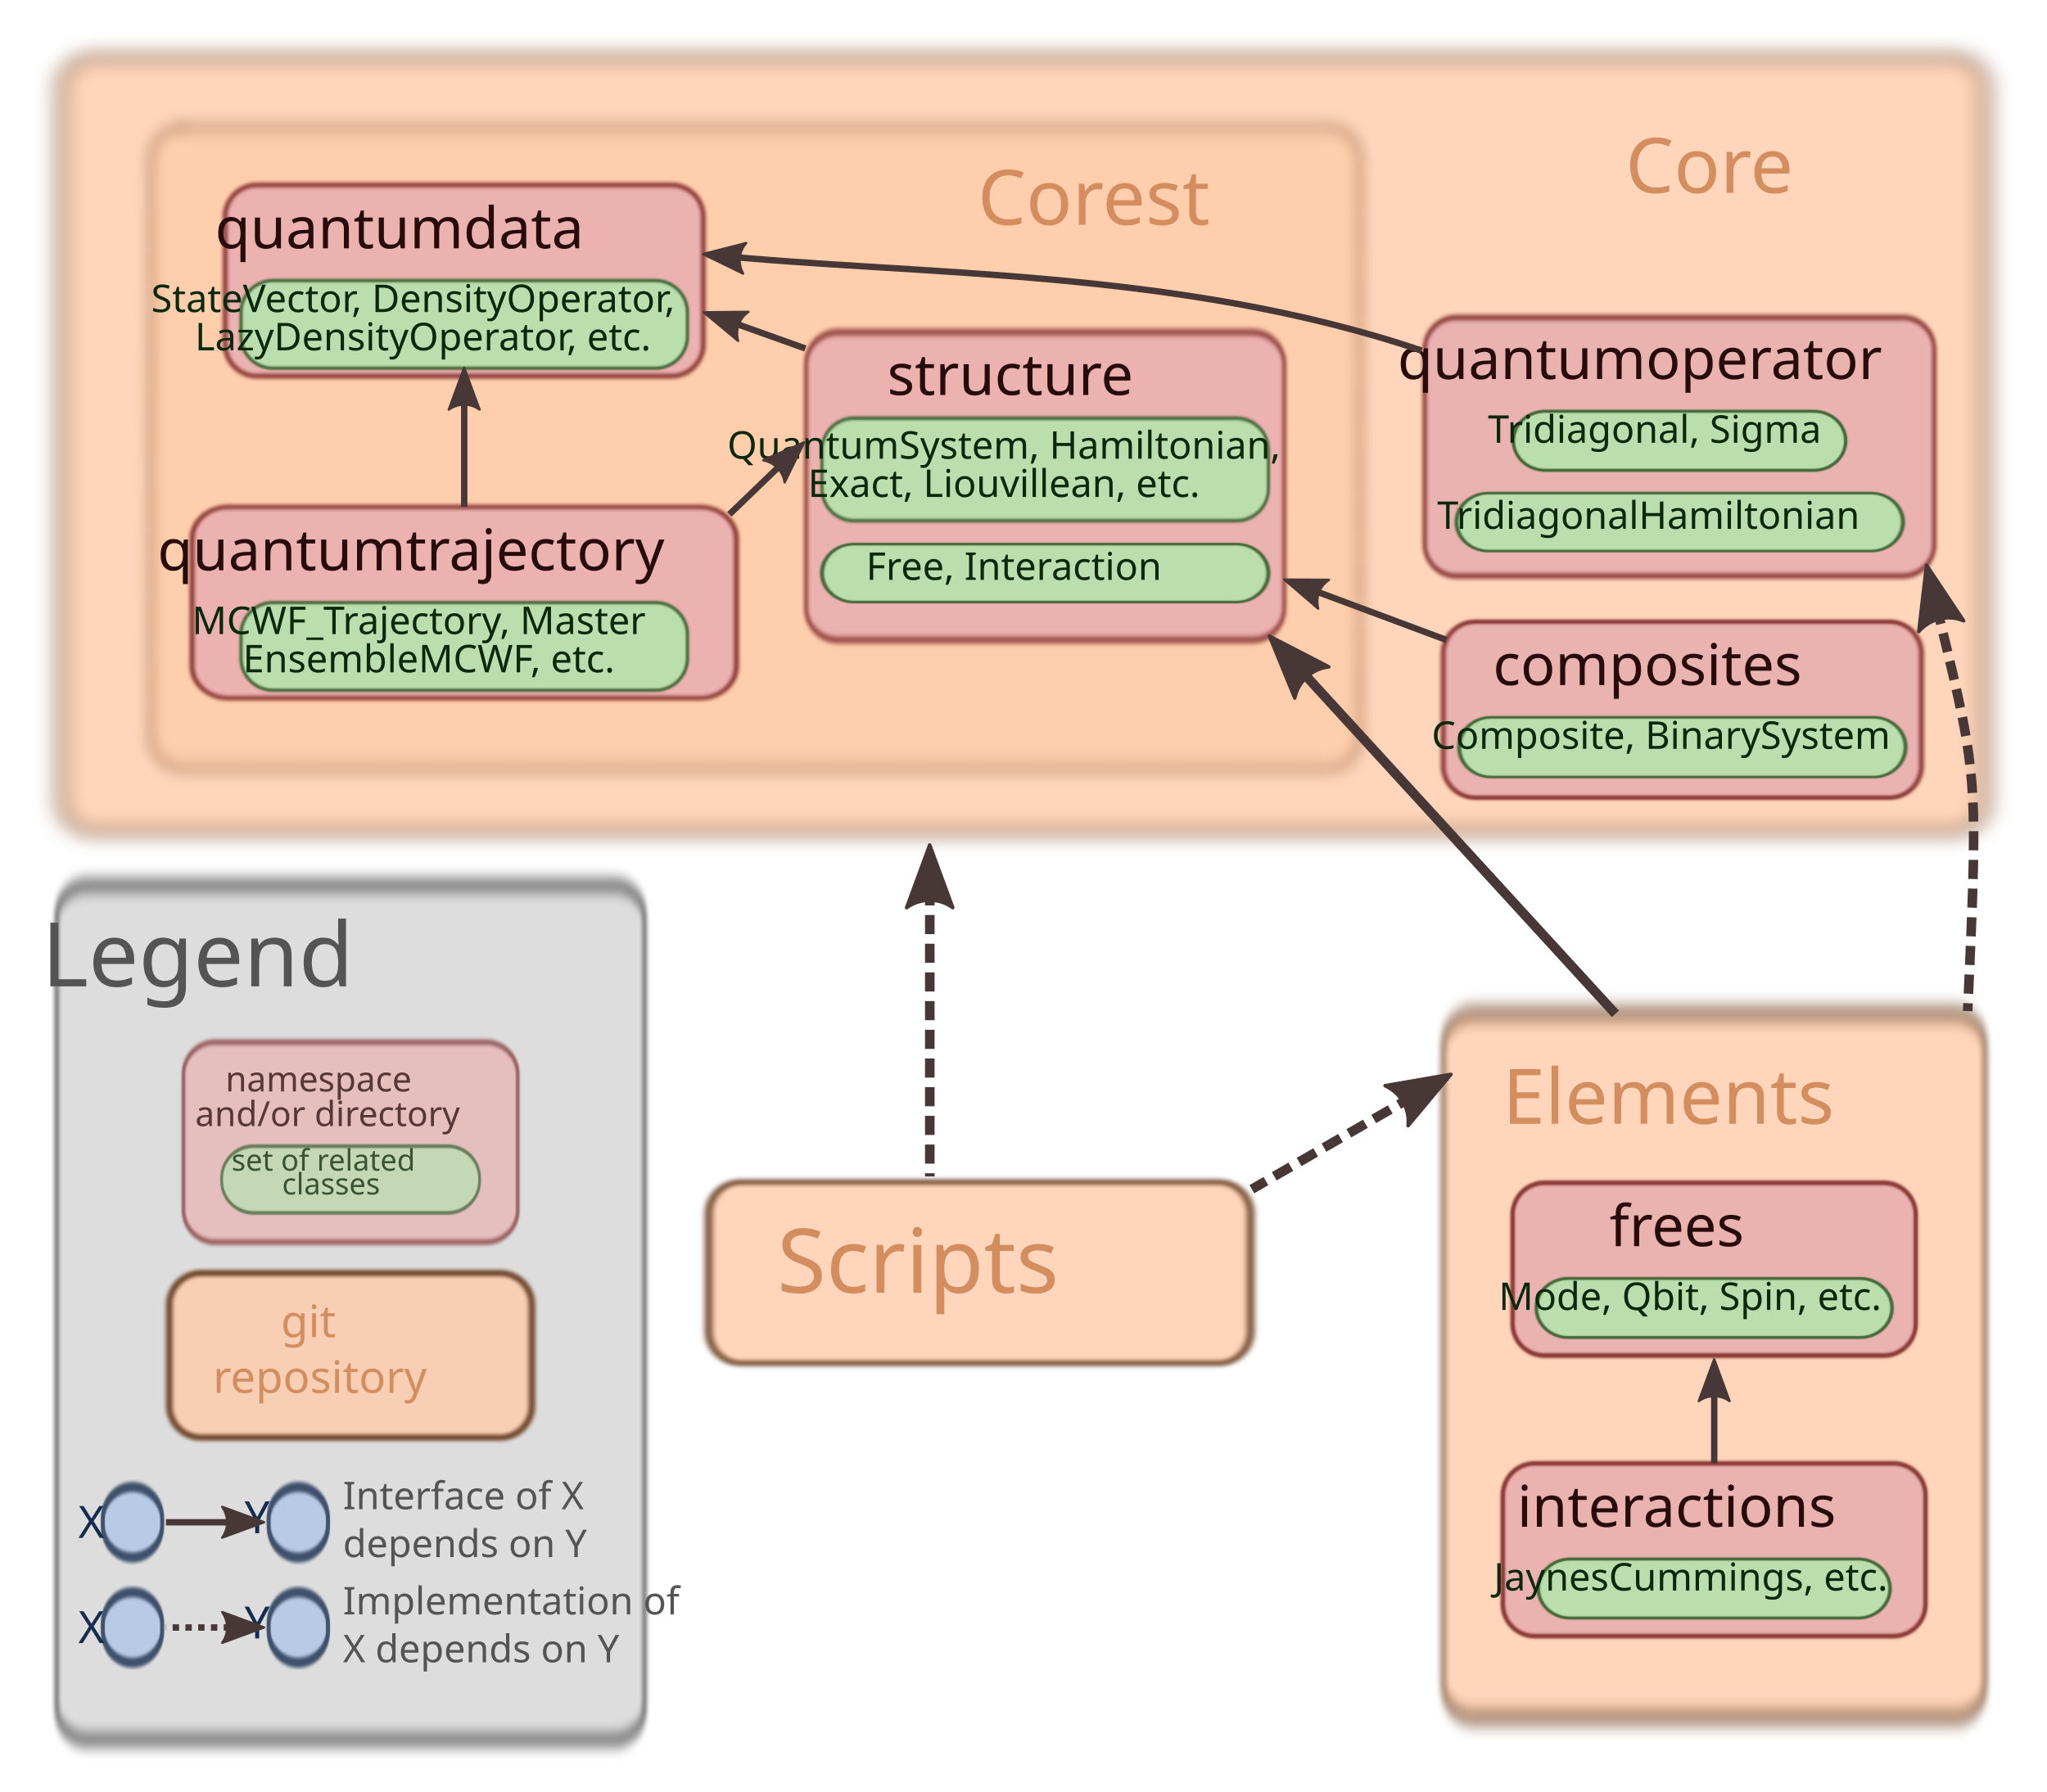
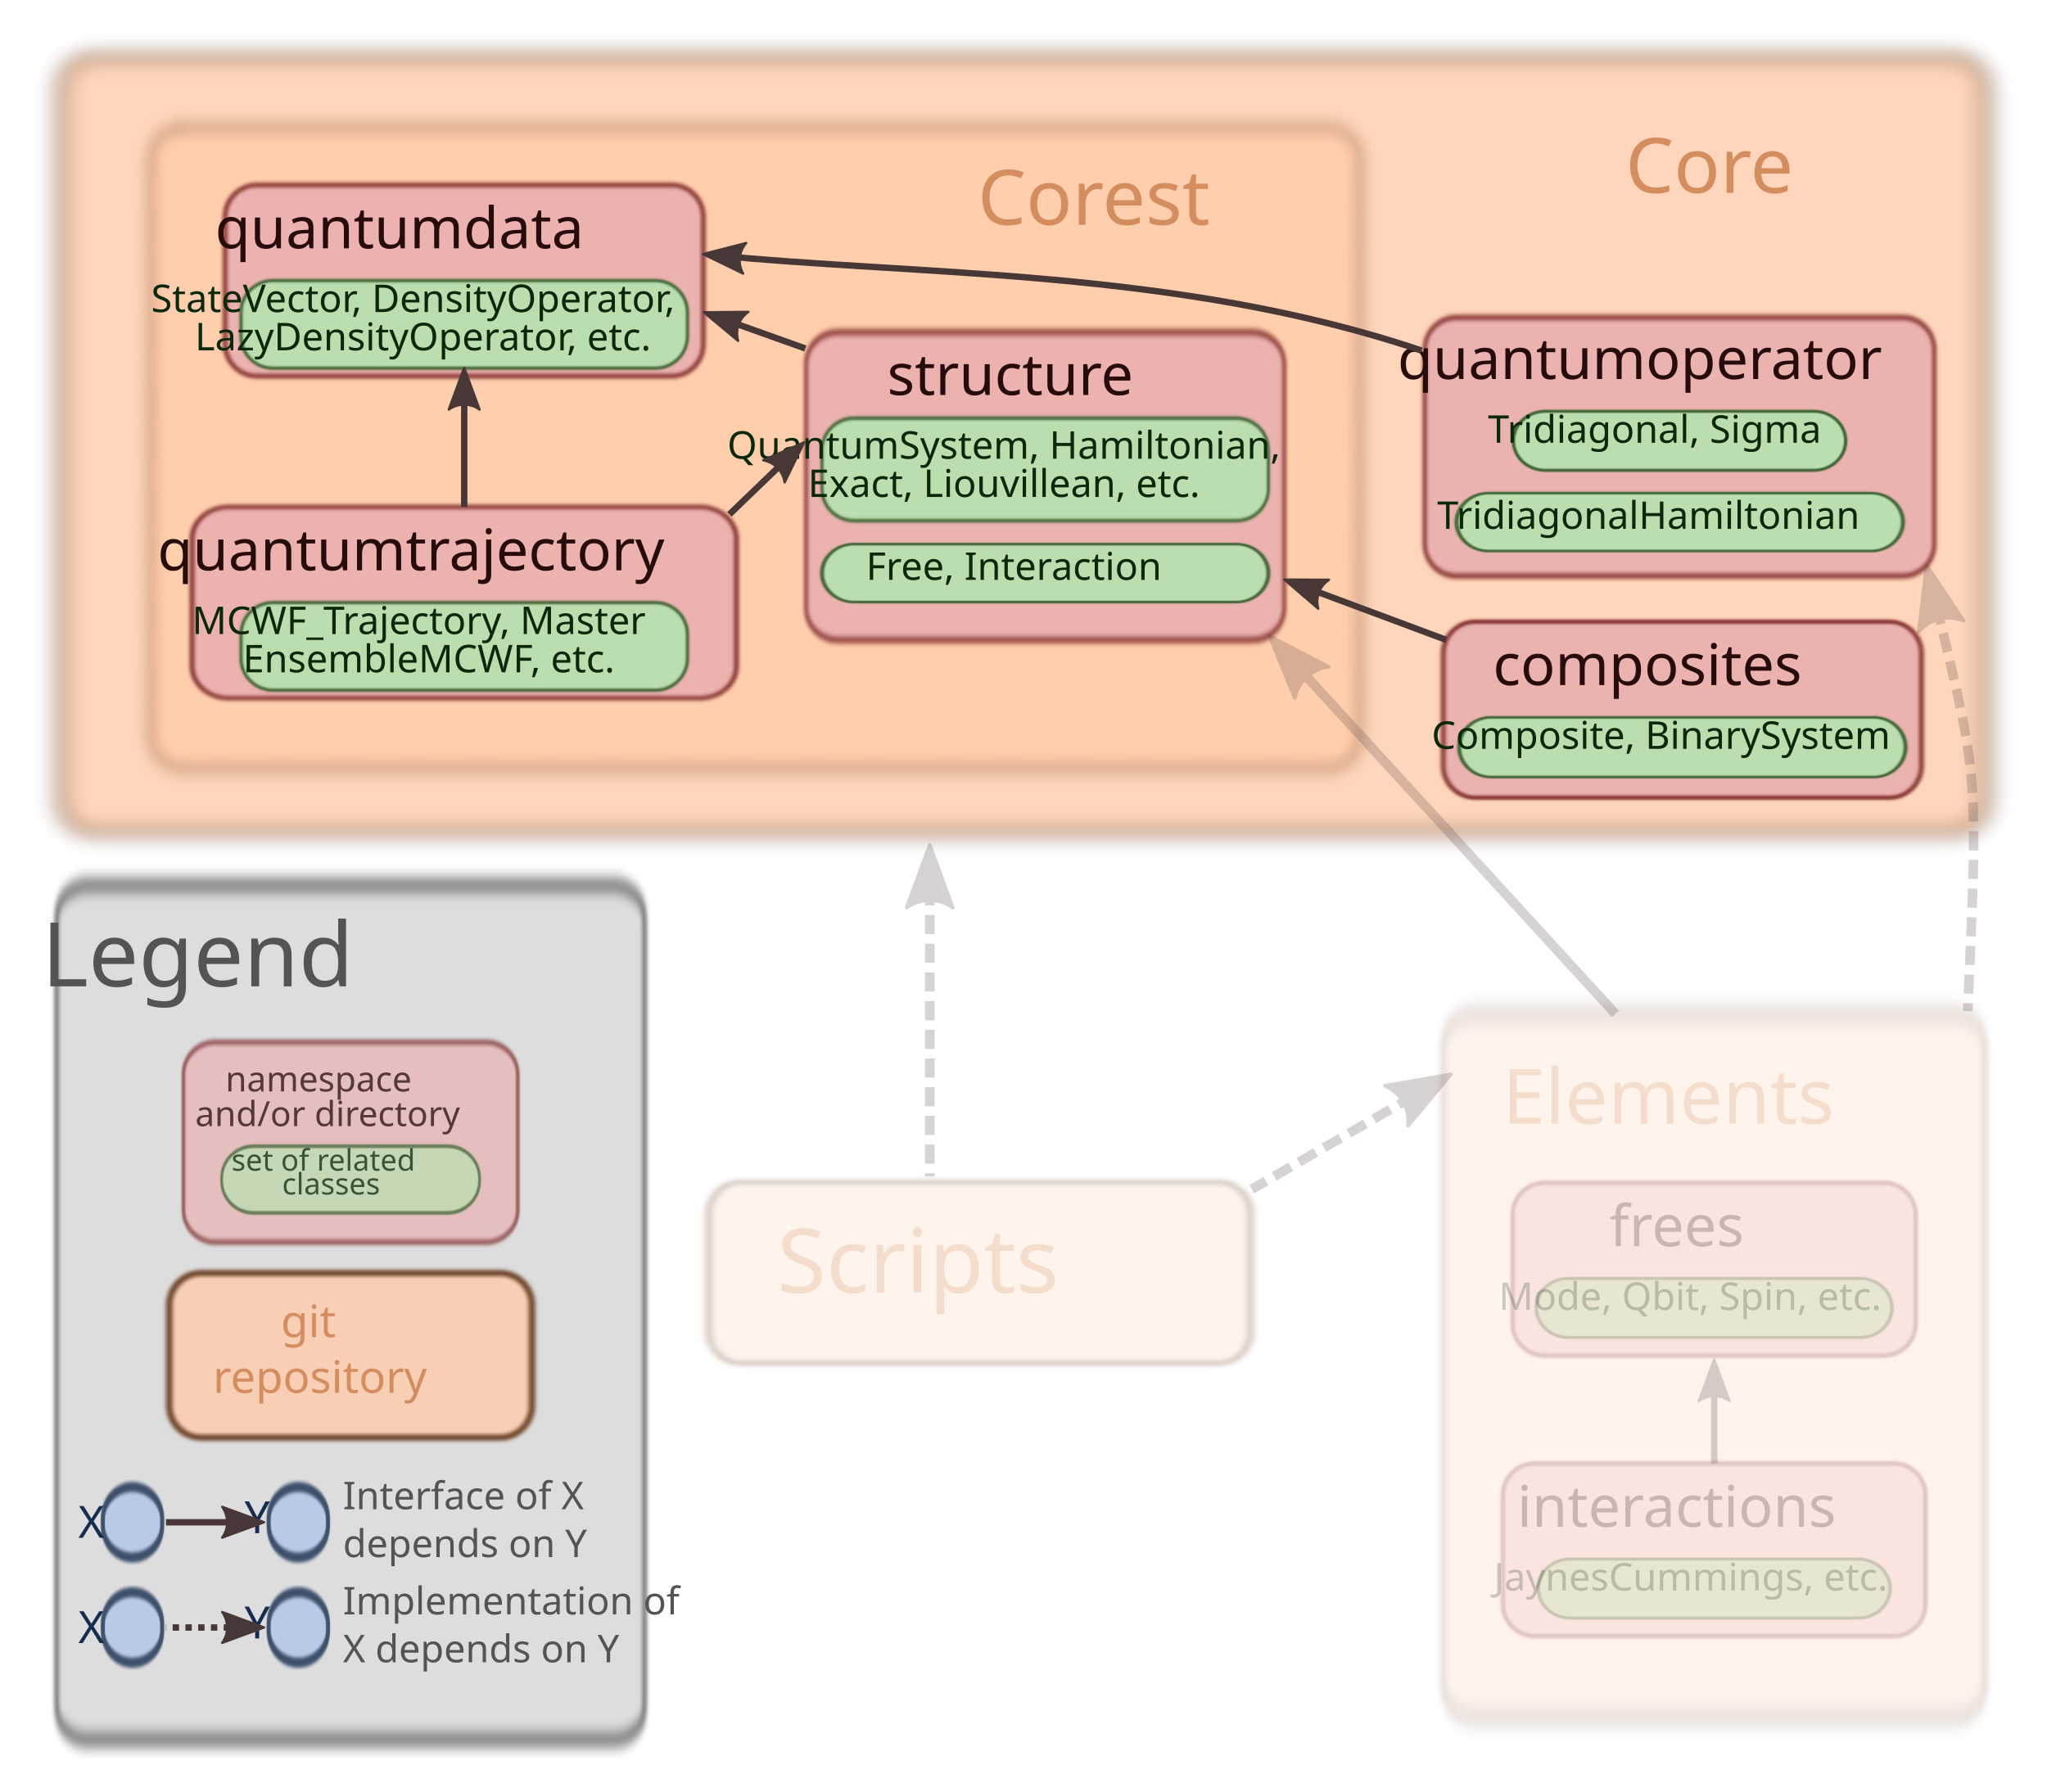
<svg xmlns="http://www.w3.org/2000/svg" width="1283.874" height="1124.037" id="svg2" version="1.1">
  <defs id="defs4">
    <marker orient="auto" refY="0" refX="0" id="Arrow2Sstart" style="overflow:visible">
      <path id="path4084" style="fill-rule:evenodd;stroke-width:0.625;stroke-linejoin:round" d="M 8.719,4.034 -2.207,0.016 8.719,-4.002 c -1.745,2.372 -1.735,5.617 -6e-7,8.035 z" transform="matrix(0.3,0,0,0.3,-0.69,0)" />
    </marker>
    <marker orient="auto" refY="0" refX="0" id="Arrow2Mend" style="overflow:visible">
      <path id="path4081" style="fill-rule:evenodd;stroke-width:0.625;stroke-linejoin:round" d="M 8.719,4.034 -2.207,0.016 8.719,-4.002 c -1.745,2.372 -1.735,5.617 -6e-7,8.035 z" transform="scale(-0.6,-0.6)" />
    </marker>
    <marker orient="auto" refY="0" refX="0" id="Arrow2Mstart" style="overflow:visible">
      <path id="path4078" style="fill-rule:evenodd;stroke-width:0.625;stroke-linejoin:round" d="M 8.719,4.034 -2.207,0.016 8.719,-4.002 c -1.745,2.372 -1.735,5.617 -6e-7,8.035 z" transform="scale(0.6,0.6)" />
    </marker>
    <marker orient="auto" refY="0" refX="0" id="Arrow1Mstart" style="overflow:visible">
      <path id="path4060" d="M 0,0 5,-5 -12.5,0 5,5 0,0 z" style="fill-rule:evenodd;stroke:#000000;stroke-width:1pt" transform="matrix(0.4,0,0,0.4,4,0)" />
    </marker>
    <marker orient="auto" refY="0" refX="0" id="Arrow1Lstart" style="overflow:visible">
      <path id="path4054" d="M 0,0 5,-5 -12.5,0 5,5 0,0 z" style="fill-rule:evenodd;stroke:#000000;stroke-width:1pt" transform="matrix(0.8,0,0,0.8,10,0)" />
    </marker>
    <filter id="filter3765" color-interpolation-filters="sRGB">
      <feGaussianBlur stdDeviation="1.05" id="feGaussianBlur3767" />
    </filter>
    <filter id="filter3792" color-interpolation-filters="sRGB">
      <feGaussianBlur stdDeviation="0.838" id="feGaussianBlur3794" />
    </filter>
    <marker orient="auto" refY="0" refX="0" id="Arrow2Mstart0" style="overflow:visible">
      <path id="path6999" style="fill:#483737;fill-rule:evenodd;stroke:#483737;stroke-width:0.625;stroke-linejoin:round" d="M 8.719,4.034 -2.207,0.016 8.719,-4.002 c -1.745,2.372 -1.735,5.617 -6e-7,8.035 z" transform="scale(0.6,0.6)" />
    </marker>
    <filter id="filter3857" color-interpolation-filters="sRGB">
      <feGaussianBlur id="feGaussianBlur3859" stdDeviation="4.162" />
    </filter>
    <marker orient="auto" refY="0" refX="0" id="Arrow2Mstartn" style="overflow:visible">
      <path id="path4131" style="fill:#6c5353;fill-rule:evenodd;stroke:#6c5353;stroke-width:0.625;stroke-linejoin:round" d="M 8.719,4.034 -2.207,0.016 8.719,-4.002 c -1.745,2.372 -1.735,5.617 -6e-7,8.035 z" transform="scale(0.6,0.6)" />
    </marker>
    <marker orient="auto" refY="0" refX="0" id="Arrow2MstartZ" style="overflow:visible">
      <path id="path4134" style="fill:#6c5353;fill-rule:evenodd;stroke:#6c5353;stroke-width:0.625;stroke-linejoin:round" d="M 8.719,4.034 -2.207,0.016 8.719,-4.002 c -1.745,2.372 -1.735,5.617 -6e-7,8.035 z" transform="scale(0.6,0.6)" />
    </marker>
    <marker orient="auto" refY="0" refX="0" id="Arrow2Mstartd" style="overflow:visible">
      <path id="path4137" style="fill:#ac9393;fill-rule:evenodd;stroke:#ac9393;stroke-width:0.625;stroke-linejoin:round" d="M 8.719,4.034 -2.207,0.016 8.719,-4.002 c -1.745,2.372 -1.735,5.617 -6e-7,8.035 z" transform="scale(0.6,0.6)" />
    </marker>
    <marker orient="auto" refY="0" refX="0" id="Arrow2Mstartm" style="overflow:visible">
      <path id="path4140" style="fill:#6c5353;fill-rule:evenodd;stroke:#6c5353;stroke-width:0.625;stroke-linejoin:round" d="M 8.719,4.034 -2.207,0.016 8.719,-4.002 c -1.745,2.372 -1.735,5.617 -6e-7,8.035 z" transform="scale(0.6,0.6)" />
    </marker>
    <marker orient="auto" refY="0" refX="0" id="Arrow2MstartH" style="overflow:visible">
      <path id="path4143" style="fill:#6c5353;fill-rule:evenodd;stroke:#6c5353;stroke-width:0.625;stroke-linejoin:round" d="M 8.719,4.034 -2.207,0.016 8.719,-4.002 c -1.745,2.372 -1.735,5.617 -6e-7,8.035 z" transform="scale(0.6,0.6)" />
    </marker>
    <marker orient="auto" refY="0" refX="0" id="Arrow2MstartnY" style="overflow:visible">
      <path id="path4360" style="fill:#483737;fill-rule:evenodd;stroke:#483737;stroke-width:0.625;stroke-linejoin:round" d="M 8.719,4.034 -2.207,0.016 8.719,-4.002 c -1.745,2.372 -1.735,5.617 -6e-7,8.035 z" transform="scale(0.6,0.6)" />
    </marker>
    <marker orient="auto" refY="0" refX="0" id="Arrow2MstartZK" style="overflow:visible">
      <path id="path4363" style="fill:#483737;fill-rule:evenodd;stroke:#483737;stroke-width:0.625;stroke-linejoin:round" d="M 8.719,4.034 -2.207,0.016 8.719,-4.002 c -1.745,2.372 -1.735,5.617 -6e-7,8.035 z" transform="scale(0.6,0.6)" />
    </marker>
    <marker orient="auto" refY="0" refX="0" id="Arrow2Mstartdd" style="overflow:visible">
      <path id="path4366" style="fill:#483737;fill-rule:evenodd;stroke:#483737;stroke-width:0.625;stroke-linejoin:round" d="M 8.719,4.034 -2.207,0.016 8.719,-4.002 c -1.745,2.372 -1.735,5.617 -6e-7,8.035 z" transform="scale(0.6,0.6)" />
    </marker>
    <marker orient="auto" refY="0" refX="0" id="Arrow2Mstartmk" style="overflow:visible">
      <path id="path4369" style="fill:#483737;fill-rule:evenodd;stroke:#483737;stroke-width:0.625;stroke-linejoin:round" d="M 8.719,4.034 -2.207,0.016 8.719,-4.002 c -1.745,2.372 -1.735,5.617 -6e-7,8.035 z" transform="scale(0.6,0.6)" />
    </marker>
    <marker orient="auto" refY="0" refX="0" id="Arrow2MstartHZ" style="overflow:visible">
      <path id="path4372" style="fill:#483737;fill-rule:evenodd;stroke:#483737;stroke-width:0.625;stroke-linejoin:round" d="M 8.719,4.034 -2.207,0.016 8.719,-4.002 c -1.745,2.372 -1.735,5.617 -6e-7,8.035 z" transform="scale(0.6,0.6)" />
    </marker>
    <filter id="filter4630" color-interpolation-filters="sRGB">
      <feGaussianBlur stdDeviation="2.872" id="feGaussianBlur4632" />
    </filter>
    <filter id="filter4785" color-interpolation-filters="sRGB">
      <feGaussianBlur stdDeviation="9.572" id="feGaussianBlur4787" />
    </filter>
  </defs>
  <g style="display:inline" id="layer2" transform="translate(-36.83285,-194.3655)">
    <rect transform="matrix(1.610269,0,0,1.352481,-102.2101,-165.5376)" ry="14.788" rx="12.42" y="292.362" x="110" height="360" width="750" id="rect3851" style="opacity:0.8;fill:#ffccaa;fill-opacity:1;fill-rule:nonzero;stroke:#552200;stroke-width:2.71;stroke-miterlimit:4;stroke-dasharray:none;display:inline;filter:url(#filter3857)" />
    <rect style="opacity:0.8;fill:#ffccaa;fill-opacity:1;fill-rule:nonzero;stroke:#552200;stroke-width:3.762;stroke-miterlimit:4;stroke-dasharray:3.762, 3.762;stroke-dashoffset:0;display:inline;filter:url(#filter3857)" id="rect3993" width="750" height="360" x="110" y="292.362" rx="19.777" ry="17.887" transform="matrix(1.0113,0,0,1.118142,20.19506,-52.80513)" />
    <text xml:space="preserve" style="font-size:48px;font-style:normal;font-variant:normal;font-weight:normal;font-stretch:normal;text-align:end;line-height:125%;letter-spacing:0px;word-spacing:0px;writing-mode:lr-tb;text-anchor:end;fill:#d38d5f;fill-opacity:1;stroke:none;display:inline;font-family:Charlemagne Std;-inkscape-font-specification:Charlemagne Std" x="858.047" y="335.333" id="text4039">
      <tspan y="335.333" x="858.047" id="tspan4461">Corest</tspan>
    </text>
    <rect transform="matrix(0.491879,0,0,1.490627,18.17121,313.7003)" ry="13.417" rx="40.66" y="292.362" x="110" height="360" width="750" id="rect3065" style="opacity:0.8;fill:#d5d5d5;fill-opacity:1;fill-rule:nonzero;stroke:#2b2b2b;stroke-width:4.671;stroke-miterlimit:4;stroke-opacity:1;stroke-dasharray:none;stroke-dashoffset:0;display:inline;filter:url(#filter4630)" />
    <text id="text3861" y="812.528" x="331.471" style="font-size:55.916px;font-style:normal;font-variant:normal;font-weight:normal;font-stretch:normal;text-align:end;line-height:125%;letter-spacing:0px;word-spacing:0px;writing-mode:lr-tb;text-anchor:end;fill:#545454;fill-opacity:1;stroke:none;display:inline;font-family:Clairvaux LT Std;-inkscape-font-specification:Clairvaux LT Std" xml:space="preserve" transform="scale(0.9992578,1.000743)">
      <tspan y="812.528" x="331.471" id="tspan3871">Legend</tspan>
    </text>
    <text id="text3873" y="315.333" x="1224.046" style="font-size:48px;font-style:normal;font-variant:normal;font-weight:normal;font-stretch:normal;text-align:end;line-height:125%;letter-spacing:0px;word-spacing:0px;writing-mode:lr-tb;text-anchor:end;fill:#d38d5f;fill-opacity:1;stroke:none;display:inline;font-family:Charlemagne Std;-inkscape-font-specification:Charlemagne Std" xml:space="preserve">
      <tspan y="315.333" x="1224.046" id="tspan3877">Core</tspan>
    </text>
    <rect style="opacity:0.8;fill:#ffccaa;fill-opacity:1;fill-rule:nonzero;stroke:#552200;stroke-width:13.563;stroke-miterlimit:4;stroke-dasharray:none;display:inline;filter:url(#filter3857)" id="rect4602" width="750" height="360" x="110" y="292.362" rx="65.937" ry="69.743" transform="matrix(0.3033208,0,0,0.2867686,109.6219,909.1304)" />
    <text xml:space="preserve" style="font-size:27.958px;font-style:normal;font-variant:normal;font-weight:normal;font-stretch:normal;text-align:center;line-height:125%;letter-spacing:0px;word-spacing:0px;writing-mode:lr-tb;text-anchor:middle;fill:#d38d5f;fill-opacity:1;stroke:none;display:inline;font-family:Charlemagne Std;-inkscape-font-specification:Charlemagne Std" x="255.849" y="1032.39" id="text4604" transform="scale(0.9992578,1.000743)">
      <tspan id="tspan4608" x="255.849" y="1032.39">git</tspan>
      <tspan id="tspan4610" x="255.849" y="1067.337">repository</tspan>
    </text>
-     <rect style="opacity:0.8;fill:#ffccaa;fill-opacity:1;fill-rule:nonzero;stroke:#552200;stroke-width:5.359;stroke-miterlimit:4;stroke-dasharray:none;display:inline;filter:url(#filter3857)" id="rect4612" width="750" height="360" x="110" y="292.362" rx="44.118" ry="16.272" transform="matrix(0.4533333,0,0,1.229126,892.0949,470.5269)" />
-     <text xml:space="preserve" style="font-size:48px;font-style:normal;font-variant:normal;font-weight:normal;font-stretch:normal;text-align:end;line-height:125%;letter-spacing:0px;word-spacing:0px;writing-mode:lr-tb;text-anchor:end;fill:#d38d5f;fill-opacity:1;stroke:none;display:inline;font-family:Charlemagne Std;-inkscape-font-specification:Charlemagne Std" x="1249.702" y="899.333" id="text4614">
+     <rect style="opacity:0.221;fill:#ffccaa;fill-opacity:1;fill-rule:nonzero;stroke:#552200;stroke-width:5.359;stroke-miterlimit:4;stroke-dasharray:none;display:inline;filter:url(#filter3857)" id="rect4612" width="750" height="360" x="110" y="292.362" rx="44.118" ry="16.272" transform="matrix(0.4533333,0,0,1.229126,892.0949,470.5269)" />
+     <text xml:space="preserve" style="font-size:48px;font-style:normal;font-variant:normal;font-weight:normal;font-stretch:normal;text-align:end;line-height:125%;letter-spacing:0px;word-spacing:0px;writing-mode:lr-tb;text-anchor:end;fill:#d38d5f;fill-opacity:1;stroke:none;display:inline;font-family:Charlemagne Std;-inkscape-font-specification:Charlemagne Std;opacity:0.221" x="1249.702" y="899.333" id="text4614">
      <tspan id="tspan4705" x="1249.702" y="899.333">Elements</tspan>
    </text>
-     <rect transform="matrix(0.4533333,0,0,0.315877,431.4206,843.5263)" ry="63.316" rx="44.118" y="292.362" x="110" height="360" width="750" id="rect4709" style="opacity:0.8;fill:#ffccaa;fill-opacity:1;fill-rule:nonzero;stroke:#552200;stroke-width:10.57;stroke-miterlimit:4;stroke-dasharray:none;display:inline;filter:url(#filter3857)" />
-     <text id="text4711" y="1005.333" x="773.702" style="font-size:56px;font-style:normal;font-variant:normal;font-weight:normal;font-stretch:normal;text-align:end;line-height:125%;letter-spacing:0px;word-spacing:0px;writing-mode:lr-tb;text-anchor:end;fill:#d38d5f;fill-opacity:1;stroke:none;display:inline;font-family:Charlemagne Std;-inkscape-font-specification:Charlemagne Std" xml:space="preserve">
+     <rect transform="matrix(0.4533333,0,0,0.315877,431.4206,843.5263)" ry="63.316" rx="44.118" y="292.362" x="110" height="360" width="750" id="rect4709" style="opacity:0.221;fill:#ffccaa;fill-opacity:1;fill-rule:nonzero;stroke:#552200;stroke-width:10.57;stroke-miterlimit:4;stroke-dasharray:none;display:inline;filter:url(#filter3857)" />
+     <text id="text4711" y="1005.333" x="773.702" style="font-size:56px;font-style:normal;font-variant:normal;font-weight:normal;font-stretch:normal;text-align:end;line-height:125%;letter-spacing:0px;word-spacing:0px;writing-mode:lr-tb;text-anchor:end;fill:#d38d5f;fill-opacity:1;stroke:none;display:inline;font-family:Charlemagne Std;-inkscape-font-specification:Charlemagne Std;opacity:0.221" xml:space="preserve">
      <tspan id="tspan4715" x="773.702" y="1005.333">Scripts</tspan>
    </text>
    <rect transform="matrix(0.04965953,0,0,0.1229224,95.85743,1091.232)" ry="162.704" rx="402.742" y="292.362" x="110" height="360" width="750" id="rect4739" style="opacity:0.8;fill:#afc6e9;fill-opacity:1;fill-rule:nonzero;stroke:#162d50;stroke-width:51.197;stroke-miterlimit:4;stroke-dasharray:none;display:inline;filter:url(#filter4785)" />
    <rect style="opacity:0.8;fill:#afc6e9;fill-opacity:1;fill-rule:nonzero;stroke:#162d50;stroke-width:51.197;stroke-miterlimit:4;stroke-dasharray:none;display:inline;filter:url(#filter4785)" id="rect4789" width="750" height="360" x="110" y="292.362" rx="402.742" ry="162.704" transform="matrix(0.04965953,0,0,0.1229224,199.8574,1091.232)" />
    <text transform="scale(0.9992578,1.000743)" xml:space="preserve" style="font-size:24px;font-style:normal;font-variant:normal;font-weight:normal;font-stretch:normal;text-align:start;line-height:125%;letter-spacing:0px;word-spacing:0px;writing-mode:lr-tb;text-anchor:start;fill:#545454;fill-opacity:1;stroke:none;display:inline;font-family:Clairvaux LT Std;-inkscape-font-specification:Clairvaux LT Std" x="252.122" y="1140.285" id="text4817">
      <tspan id="tspan4821" x="252.122" y="1140.285">Interface of X</tspan>
      <tspan id="tspan4823" x="252.122" y="1170.285">depends on Y</tspan>
    </text>
  </g>
  <g style="display:inline" id="layer1" transform="translate(-36.83285,-194.3655)">
    <text xml:space="preserve" style="font-size:36px;font-style:normal;font-variant:normal;font-weight:normal;font-stretch:normal;text-align:center;line-height:100%;letter-spacing:0px;word-spacing:0px;writing-mode:lr-tb;text-anchor:middle;fill:#000000;fill-opacity:1;stroke:none;font-family:Brioso Pro;-inkscape-font-specification:Brioso Pro" x="331.071" y="125.219" id="text2989">
      <tspan id="tspan2991" x="331.071" y="125.219" />
    </text>
    <g id="g4024" transform="translate(-42,-152)">
      <g id="g3802">
        <rect style="opacity:0.9;fill:#e9afaf;fill-opacity:1;stroke:#782121;stroke-width:2.8;stroke-miterlimit:4;stroke-dasharray:none;filter:url(#filter3765)" id="rect2991" width="300" height="120" x="220" y="462.362" rx="20" ry="20" />
        <text xml:space="preserve" style="font-size:36px;font-style:normal;font-variant:normal;font-weight:normal;font-stretch:normal;text-align:center;line-height:100%;letter-spacing:0px;word-spacing:0px;writing-mode:lr-tb;text-anchor:middle;fill:#280b0b;fill-opacity:1;stroke:none;font-family:Carolina LT Std;-inkscape-font-specification:Carolina LT Std" x="371.484" y="502.125" id="text2986">
          <tspan id="tspan2988" x="371.484" y="502.125">quantumdata</tspan>
        </text>
      </g>
      <g id="g3796">
        <rect style="opacity:0.8;fill:#afe9af;fill-opacity:1;fill-rule:nonzero;stroke:#165016;stroke-width:2;stroke-miterlimit:4;stroke-dasharray:none;filter:url(#filter3792)" id="rect2994" width="280" height="55" x="230" y="522.362" rx="20" ry="20" />
        <text xml:space="preserve" style="font-size:24px;font-style:normal;font-variant:normal;font-weight:normal;font-stretch:normal;text-align:center;line-height:100%;letter-spacing:0px;word-spacing:0px;writing-mode:lr-tb;text-anchor:middle;fill:#0b280b;fill-opacity:1;stroke:none;font-family:Silentium Pro;-inkscape-font-specification:Silentium Pro" x="372.199" y="542.125" id="text2990">
          <tspan id="tspan2992" x="372.199" y="542.125">StateVector, DensityOperator,</tspan>
          <tspan x="372.199" y="566.125" id="tspan2994">LazyDensityOperator, etc.</tspan>
        </text>
      </g>
    </g>
    <g id="g4035" transform="translate(-44.56549,-108)">
      <rect transform="matrix(1.138211,0,0,1,-48.57273,-5.2800142e-6)" style="opacity:0.9;fill:#e9afaf;fill-opacity:1;stroke:#782121;stroke-width:2.624;stroke-miterlimit:4;stroke-dasharray:none;filter:url(#filter3765)" id="rect3809" width="300" height="120" x="220" y="620.362" rx="20" ry="20" />
      <text xml:space="preserve" style="font-size:36px;font-style:normal;font-variant:normal;font-weight:normal;font-stretch:normal;text-align:center;line-height:100%;letter-spacing:0px;word-spacing:0px;writing-mode:lr-tb;text-anchor:middle;fill:#280b0b;fill-opacity:1;stroke:none;font-family:Carolina LT Std;-inkscape-font-specification:Carolina LT Std" x="371.911" y="660.125" id="text3811">
        <tspan y="660.125" x="371.911" id="tspan3828">quantumtrajectory</tspan>
      </text>
      <rect style="opacity:0.8;fill:#afe9af;fill-opacity:1;fill-rule:nonzero;stroke:#165016;stroke-width:2;stroke-miterlimit:4;stroke-dasharray:none;filter:url(#filter3792)" id="rect3817" width="280" height="55" x="232.565" y="680.362" rx="20" ry="20" />
      <text xml:space="preserve" style="font-size:24px;font-style:normal;font-variant:normal;font-weight:normal;font-stretch:normal;text-align:center;line-height:100%;letter-spacing:0px;word-spacing:0px;writing-mode:lr-tb;text-anchor:middle;fill:#0b280b;fill-opacity:1;stroke:none;font-family:Silentium Pro;-inkscape-font-specification:Silentium Pro" x="372.199" y="700.125" id="text3819">
        <tspan id="tspan3876" x="372.199" y="700.125">MCWF_Trajectory, Master</tspan>
        <tspan id="tspan3878" x="372.199" y="724.125">EnsembleMCWF, etc.</tspan>
      </text>
    </g>
    <rect ry="12.423" rx="20" y="462.362" x="570.375" height="120" width="300" id="rect3882" style="opacity:0.9;fill:#e9afaf;fill-opacity:1;stroke:#782121;stroke-width:2.207;stroke-miterlimit:4;stroke-dasharray:none;filter:url(#filter3765)" transform="matrix(1,0,0,1.609897,-28,-341.6163)" />
    <text id="text3884" y="442.125" x="693.859" style="font-size:36px;font-style:normal;font-variant:normal;font-weight:normal;font-stretch:normal;text-align:center;line-height:100%;letter-spacing:0px;word-spacing:0px;writing-mode:lr-tb;text-anchor:middle;fill:#280b0b;fill-opacity:1;stroke:none;font-family:Carolina LT Std;-inkscape-font-specification:Carolina LT Std" xml:space="preserve">
      <tspan y="442.125" x="693.859" id="tspan3901">structure</tspan>
    </text>
    <g id="g3955">
      <rect transform="matrix(1,0,0,1.169095,-28,-153.9691)" style="opacity:0.8;fill:#afe9af;fill-opacity:1;fill-rule:nonzero;stroke:#165016;stroke-width:1.85;stroke-miterlimit:4;stroke-dasharray:none;filter:url(#filter3792)" id="rect3890" width="280" height="55" x="580.375" y="522.362" rx="20" ry="17.107" />
      <text xml:space="preserve" style="font-size:24px;font-style:normal;font-variant:normal;font-weight:normal;font-stretch:normal;text-align:center;line-height:100%;letter-spacing:0px;word-spacing:0px;writing-mode:lr-tb;text-anchor:middle;fill:#0b280b;fill-opacity:1;stroke:none;font-family:Silentium Pro;-inkscape-font-specification:Silentium Pro" x="694.574" y="482.125" id="text3892">
        <tspan id="tspan3967" x="694.574" y="482.125">QuantumSystem, Hamiltonian,</tspan>
        <tspan id="tspan3969" x="694.574" y="506.125">Exact, Liouvillean, etc.</tspan>
        <tspan id="tspan3971" x="694.574" y="530.125" />
      </text>
    </g>
    <g id="g3933">
      <rect ry="30.267" rx="20" y="522.362" x="580.375" height="55" width="280" id="rect3973" style="opacity:0.8;fill:#afe9af;fill-opacity:1;fill-rule:nonzero;stroke:#165016;stroke-width:2.46;stroke-miterlimit:4;stroke-dasharray:none;filter:url(#filter3792)" transform="matrix(1,0,0,0.660793,-28,190.5271)" />
      <text id="text3975" y="558.125" x="694.574" style="font-size:24px;font-style:normal;font-variant:normal;font-weight:normal;font-stretch:normal;text-align:center;line-height:100%;letter-spacing:0px;word-spacing:0px;writing-mode:lr-tb;text-anchor:middle;fill:#0b280b;fill-opacity:1;stroke:none;font-family:Silentium Pro;-inkscape-font-specification:Silentium Pro" xml:space="preserve">
        <tspan id="tspan3983" x="694.574" y="558.125">Free, Interaction</tspan>
      </text>
    </g>
    <path id="path6220" style="fill:none;stroke:#483737;stroke-width:4;stroke-linecap:butt;stroke-linejoin:miter;stroke-miterlimit:4;stroke-opacity:1;stroke-dasharray:none;marker-start:url(#Arrow2Mstart0)" d="m 328,430.362 0,82" />
    <rect transform="matrix(1.065565,0,0,1.352318,-17.95913,-153.3326)" ry="14.789" rx="18.769" y="404.362" x="890" height="120" width="300" id="rect3869" style="opacity:0.9;fill:#e9afaf;fill-opacity:1;stroke:#782121;stroke-width:2.333;stroke-miterlimit:4;stroke-dasharray:none;filter:url(#filter3765)" />
    <g id="g3938" transform="translate(398,-82)">
      <rect transform="matrix(1,0,0,0.660793,-28,240.5271)" style="opacity:0.8;fill:#afe9af;fill-opacity:1;fill-rule:nonzero;stroke:#165016;stroke-width:2.46;stroke-miterlimit:4;stroke-dasharray:none;filter:url(#filter3792)" id="rect4000" width="280" height="55" x="580.375" y="522.362" rx="20" ry="30.267" />
      <text xml:space="preserve" style="font-size:24px;font-style:normal;font-variant:normal;font-weight:normal;font-stretch:normal;text-align:center;line-height:100%;letter-spacing:0px;word-spacing:0px;writing-mode:lr-tb;text-anchor:middle;fill:#0b280b;fill-opacity:1;stroke:none;font-family:Silentium Pro;-inkscape-font-specification:Silentium Pro" x="694.574" y="608.125" id="text4002">
        <tspan id="tspan4006" x="694.574" y="608.125">TridiagonalHamiltonian</tspan>
      </text>
    </g>
    <text id="text3871" y="432.125" x="1088.745" style="font-size:36px;font-style:normal;font-variant:normal;font-weight:normal;font-stretch:normal;text-align:center;line-height:100%;letter-spacing:0px;word-spacing:0px;writing-mode:lr-tb;text-anchor:middle;fill:#280b0b;fill-opacity:1;stroke:none;font-family:Carolina LT Std;-inkscape-font-specification:Carolina LT Std" xml:space="preserve">
      <tspan y="432.125" x="1088.745" id="tspan3902">quantumoperator</tspan>
    </text>
    <rect transform="matrix(0.7444264,0,0,0.6735701,316.0252,139.5817)" ry="29.693" rx="26.866" y="464.362" x="900" height="55" width="280" id="rect3877" style="opacity:0.8;fill:#afe9af;fill-opacity:1;fill-rule:nonzero;stroke:#165016;stroke-width:2.824;stroke-miterlimit:4;stroke-dasharray:none;filter:url(#filter3792)" />
    <text id="text3879" y="472.125" x="1090.198" style="font-size:24px;font-style:normal;font-variant:normal;font-weight:normal;font-stretch:normal;text-align:center;line-height:100%;letter-spacing:0px;word-spacing:0px;writing-mode:lr-tb;text-anchor:middle;fill:#0b280b;fill-opacity:1;stroke:none;font-family:Silentium Pro;-inkscape-font-specification:Silentium Pro" xml:space="preserve">
      <tspan id="tspan3904" x="1090.198" y="472.125">Tridiagonal, Sigma</tspan>
    </text>
    <rect transform="matrix(1,0,0,0.9201959,0,76.08079)" ry="21.735" rx="20" y="552.362" x="942" height="120" width="300" id="rect4023" style="opacity:0.9;fill:#e9afaf;fill-opacity:1;stroke:#782121;stroke-width:2.919;stroke-miterlimit:4;stroke-dasharray:none;filter:url(#filter3765)" />
    <text id="text4025" y="624.125" x="1093.484" style="font-size:36px;font-style:normal;font-variant:normal;font-weight:normal;font-stretch:normal;text-align:center;line-height:100%;letter-spacing:0px;word-spacing:0px;writing-mode:lr-tb;text-anchor:middle;fill:#280b0b;fill-opacity:1;stroke:none;font-family:Carolina LT Std;-inkscape-font-specification:Carolina LT Std" xml:space="preserve">
      <tspan id="tspan4059" x="1093.484" y="624.125">composites</tspan>
    </text>
    <rect transform="matrix(1,0,0,0.6812259,0,227.2052)" ry="29.359" rx="20" y="612.362" x="952" height="55" width="280" id="rect4031" style="opacity:0.8;fill:#afe9af;fill-opacity:1;fill-rule:nonzero;stroke:#165016;stroke-width:2.423;stroke-miterlimit:4;stroke-dasharray:none;filter:url(#filter3792)" />
    <text id="text4033" y="664.125" x="1094.198" style="font-size:24px;font-style:normal;font-variant:normal;font-weight:normal;font-stretch:normal;text-align:center;line-height:100%;letter-spacing:0px;word-spacing:0px;writing-mode:lr-tb;text-anchor:middle;fill:#0b280b;fill-opacity:1;stroke:none;font-family:Silentium Pro;-inkscape-font-specification:Silentium Pro" xml:space="preserve">
      <tspan id="tspan4061" x="1094.198" y="664.125">Composite, BinarySystem</tspan>
    </text>
    <path id="path4065" d="m 483.298,392.034 58.641,20.943" style="fill:none;stroke:#483737;stroke-width:4;stroke-linecap:butt;stroke-linejoin:miter;stroke-miterlimit:4;stroke-opacity:1;stroke-dasharray:none;marker-start:url(#Arrow2MstartZK)" />
    <path id="path4069" d="m 847.382,559.784 96.58,36.018" style="fill:none;stroke:#483737;stroke-width:4;stroke-linecap:butt;stroke-linejoin:miter;stroke-miterlimit:4;stroke-opacity:1;stroke-dasharray:none;marker-start:url(#Arrow2MstartnY)" />
    <path id="path4267" d="m 483.088,354.257 c 128.478,13.054 292.522,8.317 445.391,60.037" style="fill:none;stroke:#483737;stroke-width:4;stroke-linecap:butt;stroke-linejoin:miter;stroke-miterlimit:4;stroke-opacity:1;stroke-dasharray:none;marker-start:url(#Arrow2MstartHZ)" />
    <rect style="opacity:0.675;fill:#e9afaf;fill-opacity:1;stroke:#782121;stroke-width:3.275;stroke-miterlimit:4;stroke-dasharray:none;filter:url(#filter3765)" id="rect3902" width="300" height="120" x="890" y="404.362" rx="28.617" ry="19.122" transform="matrix(0.6988748,0,0,1.045932,-470.0972,425.1918)" />
    <text xml:space="preserve" style="font-size:21.745px;font-style:normal;font-variant:normal;font-weight:normal;font-stretch:normal;text-align:center;line-height:100%;letter-spacing:0px;word-spacing:0px;writing-mode:lr-tb;text-anchor:middle;opacity:0.75;fill:#280b0b;fill-opacity:1;stroke:none;font-family:Carolina LT Std;-inkscape-font-specification:Carolina LT Std" x="256.593" y="878.378" id="text3904" transform="scale(0.9992578,1.000743)">
      <tspan id="tspan4799" x="256.593" y="878.378">namespace</tspan>
      <tspan id="tspan4801" x="256.593" y="900.123">and/or directory</tspan>
    </text>
    <rect style="opacity:0.6;fill:#afe9af;fill-opacity:1;fill-rule:nonzero;stroke:#165016;stroke-width:3.016;stroke-miterlimit:4;stroke-dasharray:none;filter:url(#filter3792)" id="rect3908" width="280" height="55" x="900" y="464.362" rx="34.62" ry="26.277" transform="matrix(0.5776994,0,0,0.7611311,-344.0749,559.949)" />
    <text xml:space="preserve" style="font-size:18.639px;font-style:normal;font-variant:normal;font-weight:normal;font-stretch:normal;text-align:center;line-height:80%;letter-spacing:0px;word-spacing:0px;writing-mode:lr-tb;text-anchor:middle;opacity:0.75;fill:#0b280b;fill-opacity:1;stroke:none;font-family:Silentium Pro;-inkscape-font-specification:Silentium Pro" x="256.786" y="928.06" id="text3910" transform="scale(0.9992578,1.000743)">
      <tspan id="tspan4578" x="256.786" y="928.06">set of related</tspan>
      <tspan id="tspan4580" x="256.786" y="942.97">classes</tspan>
    </text>
-     <rect style="opacity:0.9;fill:#e9afaf;fill-opacity:1;stroke:#782121;stroke-width:3.209;stroke-miterlimit:4;stroke-dasharray:none;filter:url(#filter3765)" id="rect4657" width="300" height="120" x="890" y="404.362" rx="23.722" ry="22.142" transform="matrix(0.8430845,0,0,0.9032628,235.1537,571.1169)" />
-     <text xml:space="preserve" style="font-size:36px;font-style:normal;font-variant:normal;font-weight:normal;font-stretch:normal;text-align:center;line-height:100%;letter-spacing:0px;word-spacing:0px;writing-mode:lr-tb;text-anchor:middle;fill:#280b0b;fill-opacity:1;stroke:none;font-family:Carolina LT Std;-inkscape-font-specification:Carolina LT Std" x="1111.896" y="976.125" id="text4659">
+     <rect style="opacity:0.221;fill:#e9afaf;fill-opacity:1;stroke:#782121;stroke-width:3.209;stroke-miterlimit:4;stroke-dasharray:none;filter:url(#filter3765)" id="rect4657" width="300" height="120" x="890" y="404.362" rx="23.722" ry="22.142" transform="matrix(0.8430845,0,0,0.9032628,235.1537,571.1169)" />
+     <text xml:space="preserve" style="font-size:36px;font-style:normal;font-variant:normal;font-weight:normal;font-stretch:normal;text-align:center;line-height:100%;letter-spacing:0px;word-spacing:0px;writing-mode:lr-tb;text-anchor:middle;fill:#280b0b;fill-opacity:1;stroke:none;font-family:Carolina LT Std;-inkscape-font-specification:Carolina LT Std;opacity:0.221" x="1111.896" y="976.125" id="text4659">
      <tspan id="tspan4689" x="1111.896" y="976.125">frees</tspan>
    </text>
-     <rect style="opacity:0.8;fill:#afe9af;fill-opacity:1;fill-rule:nonzero;stroke:#165016;stroke-width:2.73;stroke-miterlimit:4;stroke-dasharray:none;filter:url(#filter3792)" id="rect4663" width="280" height="55" x="900" y="464.362" rx="25.1" ry="29.693" transform="matrix(0.7968145,0,0,0.6735701,283.2745,683.5817)" />
-     <text xml:space="preserve" style="font-size:24px;font-style:normal;font-variant:normal;font-weight:normal;font-stretch:normal;text-align:center;line-height:100%;letter-spacing:0px;word-spacing:0px;writing-mode:lr-tb;text-anchor:middle;fill:#0b280b;fill-opacity:1;stroke:none;font-family:Silentium Pro;-inkscape-font-specification:Silentium Pro" x="1112.449" y="1016.125" id="text4665">
+     <rect style="opacity:0.221;fill:#afe9af;fill-opacity:1;fill-rule:nonzero;stroke:#165016;stroke-width:2.73;stroke-miterlimit:4;stroke-dasharray:none;filter:url(#filter3792)" id="rect4663" width="280" height="55" x="900" y="464.362" rx="25.1" ry="29.693" transform="matrix(0.7968145,0,0,0.6735701,283.2745,683.5817)" />
+     <text xml:space="preserve" style="font-size:24px;font-style:normal;font-variant:normal;font-weight:normal;font-stretch:normal;text-align:center;line-height:100%;letter-spacing:0px;word-spacing:0px;writing-mode:lr-tb;text-anchor:middle;fill:#0b280b;fill-opacity:1;stroke:none;font-family:Silentium Pro;-inkscape-font-specification:Silentium Pro;opacity:0.221" x="1112.449" y="1016.125" id="text4665">
      <tspan id="tspan4691" x="1112.449" y="1016.125">Mode, Qbit, Spin, etc.</tspan>
    </text>
-     <rect transform="matrix(0.8837822,0,0,0.9032628,192.8281,747.1169)" ry="22.142" rx="22.63" y="404.362" x="890" height="120" width="300" id="rect4671" style="opacity:0.9;fill:#e9afaf;fill-opacity:1;stroke:#782121;stroke-width:3.134;stroke-miterlimit:4;stroke-dasharray:none;filter:url(#filter3765)" />
-     <text id="text4673" y="1152.125" x="1111.806" style="font-size:36px;font-style:normal;font-variant:normal;font-weight:normal;font-stretch:normal;text-align:center;line-height:100%;letter-spacing:0px;word-spacing:0px;writing-mode:lr-tb;text-anchor:middle;fill:#280b0b;fill-opacity:1;stroke:none;font-family:Carolina LT Std;-inkscape-font-specification:Carolina LT Std" xml:space="preserve">
+     <rect transform="matrix(0.8837822,0,0,0.9032628,192.8281,747.1169)" ry="22.142" rx="22.63" y="404.362" x="890" height="120" width="300" id="rect4671" style="opacity:0.221;fill:#e9afaf;fill-opacity:1;stroke:#782121;stroke-width:3.134;stroke-miterlimit:4;stroke-dasharray:none;filter:url(#filter3765)" />
+     <text id="text4673" y="1152.125" x="1111.806" style="font-size:36px;font-style:normal;font-variant:normal;font-weight:normal;font-stretch:normal;text-align:center;line-height:100%;letter-spacing:0px;word-spacing:0px;writing-mode:lr-tb;text-anchor:middle;fill:#280b0b;fill-opacity:1;stroke:none;font-family:Carolina LT Std;-inkscape-font-specification:Carolina LT Std;opacity:0.221" xml:space="preserve">
      <tspan id="tspan4699" x="1111.806" y="1152.125">interactions</tspan>
    </text>
-     <rect transform="matrix(0.7880831,0,0,0.6735701,292.3551,859.5817)" ry="29.693" rx="25.378" y="464.362" x="900" height="55" width="280" id="rect4677" style="opacity:0.8;fill:#afe9af;fill-opacity:1;fill-rule:nonzero;stroke:#165016;stroke-width:2.745;stroke-miterlimit:4;stroke-dasharray:none;filter:url(#filter3792)" />
-     <text id="text4679" y="1192.125" x="1112.893" style="font-size:24px;font-style:normal;font-variant:normal;font-weight:normal;font-stretch:normal;text-align:center;line-height:100%;letter-spacing:0px;word-spacing:0px;writing-mode:lr-tb;text-anchor:middle;fill:#0b280b;fill-opacity:1;stroke:none;font-family:Silentium Pro;-inkscape-font-specification:Silentium Pro" xml:space="preserve">
+     <rect transform="matrix(0.7880831,0,0,0.6735701,292.3551,859.5817)" ry="29.693" rx="25.378" y="464.362" x="900" height="55" width="280" id="rect4677" style="opacity:0.221;fill:#afe9af;fill-opacity:1;fill-rule:nonzero;stroke:#165016;stroke-width:2.745;stroke-miterlimit:4;stroke-dasharray:none;filter:url(#filter3792)" />
+     <text id="text4679" y="1192.125" x="1112.893" style="font-size:24px;font-style:normal;font-variant:normal;font-weight:normal;font-stretch:normal;text-align:center;line-height:100%;letter-spacing:0px;word-spacing:0px;writing-mode:lr-tb;text-anchor:middle;fill:#0b280b;fill-opacity:1;stroke:none;font-family:Silentium Pro;-inkscape-font-specification:Silentium Pro;opacity:0.221" xml:space="preserve">
      <tspan id="tspan4701" x="1112.893" y="1192.125">JaynesCummings, etc.</tspan>
    </text>
-     <path style="fill:none;stroke:#483737;stroke-width:4;stroke-linecap:butt;stroke-linejoin:miter;stroke-miterlimit:4;stroke-opacity:1;stroke-dasharray:none;marker-start:url(#Arrow2MstartnY)" d="m 1112,1052.362 0,60" id="path4703" />
-     <path id="path4707" d="M 838.425,599.263 1050,830.362" style="fill:none;stroke:#483737;stroke-width:6;stroke-linecap:butt;stroke-linejoin:miter;stroke-miterlimit:4;stroke-opacity:1;stroke-dasharray:none;marker-start:url(#Arrow2MstartnY)" />
-     <path style="fill:none;stroke:#483737;stroke-width:6;stroke-linecap:butt;stroke-linejoin:miter;stroke-miterlimit:4;stroke-opacity:1;stroke-dasharray:12, 6;stroke-dashoffset:0;marker-start:url(#Arrow2MstartnY)" d="m 620,732.362 0,200" id="path4717" />
-     <path id="path4719" d="m 940,872.362 -118,68" style="fill:none;stroke:#483737;stroke-width:6;stroke-linecap:butt;stroke-linejoin:miter;stroke-miterlimit:4;stroke-opacity:1;stroke-dasharray:12, 6;stroke-dashoffset:0;marker-start:url(#Arrow2MstartnY)" />
+     <path style="fill:none;stroke:#483737;stroke-width:4;stroke-linecap:butt;stroke-linejoin:miter;stroke-miterlimit:4;stroke-opacity:1;stroke-dasharray:none;marker-start:url(#Arrow2MstartnY);opacity:0.221" d="m 1112,1052.362 0,60" id="path4703" />
+     <path id="path4707" d="M 838.425,599.263 1050,830.362" style="fill:none;stroke:#483737;stroke-width:6;stroke-linecap:butt;stroke-linejoin:miter;stroke-miterlimit:4;stroke-opacity:1;stroke-dasharray:none;marker-start:url(#Arrow2MstartnY);opacity:0.221" />
+     <path style="fill:none;stroke:#483737;stroke-width:6;stroke-linecap:butt;stroke-linejoin:miter;stroke-miterlimit:4;stroke-opacity:1;stroke-dasharray:12, 6;stroke-dashoffset:0;marker-start:url(#Arrow2MstartnY);opacity:0.221" d="m 620,732.362 0,200" id="path4717" />
+     <path id="path4719" d="m 940,872.362 -118,68" style="fill:none;stroke:#483737;stroke-width:6;stroke-linecap:butt;stroke-linejoin:miter;stroke-miterlimit:4;stroke-opacity:1;stroke-dasharray:12, 6;stroke-dashoffset:0;marker-start:url(#Arrow2MstartnY);opacity:0.221" />
    <path style="fill:none;stroke:#483737;stroke-width:4;stroke-linecap:butt;stroke-linejoin:miter;stroke-miterlimit:4;stroke-opacity:1;stroke-dasharray:none;marker-start:url(#Arrow2MstartZK)" d="m 537.366,475.564 -43.047,41.461" id="path4721" />
    <g id="g4866" transform="translate(-2,6)">
      <text xml:space="preserve" style="font-size:27.958px;font-style:normal;font-variant:normal;font-weight:normal;font-stretch:normal;text-align:center;line-height:125%;letter-spacing:0px;word-spacing:0px;writing-mode:lr-tb;text-anchor:middle;fill:#162d50;fill-opacity:1;stroke:none;display:inline;font-family:Clairvaux LT Std;-inkscape-font-specification:Clairvaux LT Std" x="121.646" y="1152.246" id="text4741" transform="scale(0.9992578,1.000743)">
        <tspan y="1152.246" x="121.646" id="tspan4747">X</tspan>
      </text>
      <text transform="scale(0.9992578,1.000743)" id="text4791" y="1149.324" x="225.723" style="font-size:27.958px;font-style:normal;font-variant:normal;font-weight:normal;font-stretch:normal;text-align:center;line-height:125%;letter-spacing:0px;word-spacing:0px;writing-mode:lr-tb;text-anchor:middle;fill:#162d50;fill-opacity:1;stroke:none;display:inline;font-family:Clairvaux LT Std;-inkscape-font-specification:Clairvaux LT Std" xml:space="preserve">
        <tspan y="1149.324" x="225.723" id="tspan4795">Y</tspan>
      </text>
      <rect transform="matrix(0.04965953,0,0,0.1229224,97.85743,1151.232)" ry="162.704" rx="402.742" y="292.362" x="110" height="360" width="750" id="rect4825" style="opacity:0.8;fill:#afc6e9;fill-opacity:1;fill-rule:nonzero;stroke:#162d50;stroke-width:51.197;stroke-miterlimit:4;stroke-dasharray:none;display:inline;filter:url(#filter4785)" />
      <text transform="scale(0.9992578,1.000743)" id="text4827" y="1218.197" x="121.646" style="font-size:27.958px;font-style:normal;font-variant:normal;font-weight:normal;font-stretch:normal;text-align:center;line-height:125%;letter-spacing:0px;word-spacing:0px;writing-mode:lr-tb;text-anchor:middle;fill:#162d50;fill-opacity:1;stroke:none;display:inline;font-family:Clairvaux LT Std;-inkscape-font-specification:Clairvaux LT Std" xml:space="preserve">
        <tspan id="tspan4829" x="121.646" y="1218.197">X</tspan>
      </text>
      <rect style="opacity:0.8;fill:#afc6e9;fill-opacity:1;fill-rule:nonzero;stroke:#162d50;stroke-width:51.197;stroke-miterlimit:4;stroke-dasharray:none;display:inline;filter:url(#filter4785)" id="rect4831" width="750" height="360" x="110" y="292.362" rx="402.742" ry="162.704" transform="matrix(0.04965953,0,0,0.1229224,201.8574,1151.232)" />
      <text xml:space="preserve" style="font-size:27.958px;font-style:normal;font-variant:normal;font-weight:normal;font-stretch:normal;text-align:center;line-height:125%;letter-spacing:0px;word-spacing:0px;writing-mode:lr-tb;text-anchor:middle;fill:#162d50;fill-opacity:1;stroke:none;display:inline;font-family:Clairvaux LT Std;-inkscape-font-specification:Clairvaux LT Std" x="225.723" y="1215.276" id="text4833" transform="scale(0.9992578,1.000743)">
        <tspan id="tspan4835" x="225.723" y="1215.276">Y</tspan>
      </text>
      <text transform="scale(0.9992578,1.000743)" xml:space="preserve" style="font-size:24px;font-style:normal;font-variant:normal;font-weight:normal;font-stretch:normal;text-align:start;line-height:125%;letter-spacing:0px;word-spacing:0px;writing-mode:lr-tb;text-anchor:start;fill:#545454;fill-opacity:1;stroke:none;display:inline;font-family:Clairvaux LT Std;-inkscape-font-specification:Clairvaux LT Std" x="254.123" y="1200.241" id="text4837">
        <tspan id="tspan4849" x="254.123" y="1200.241">Implementation of</tspan>
        <tspan id="tspan4851" x="254.123" y="1230.241">X depends on Y</tspan>
      </text>
      <path id="path4797" style="fill:none;stroke:#483737;stroke-width:4;stroke-linecap:butt;stroke-linejoin:miter;stroke-miterlimit:4;stroke-opacity:1;stroke-dasharray:none;marker-start:url(#Arrow2Mstart0)" d="m 199.128,1143.334 -56.19,0" />
      <path d="m 199.128,1209.334 -56.19,0" style="fill:none;stroke:#483737;stroke-width:4;stroke-linecap:butt;stroke-linejoin:miter;stroke-miterlimit:4;stroke-opacity:1;stroke-dasharray:4, 4;stroke-dashoffset:0;marker-start:url(#Arrow2Mstart0)" id="path4843" />
    </g>
-     <path id="path3148" d="m 1247.08,556.63 c 30.231,125.929 31.087,113.443 23.867,272.024" style="fill:none;stroke:#483737;stroke-width:6;stroke-linecap:butt;stroke-linejoin:miter;stroke-miterlimit:4;stroke-opacity:1;stroke-dasharray:12, 6;stroke-dashoffset:0;marker-start:url(#Arrow2MstartnY)" />
+     <path id="path3148" d="m 1247.08,556.63 c 30.231,125.929 31.087,113.443 23.867,272.024" style="fill:none;stroke:#483737;stroke-width:6;stroke-linecap:butt;stroke-linejoin:miter;stroke-miterlimit:4;stroke-opacity:1;stroke-dasharray:12, 6;stroke-dashoffset:0;marker-start:url(#Arrow2MstartnY);opacity:0.221" />
  </g>
</svg>
